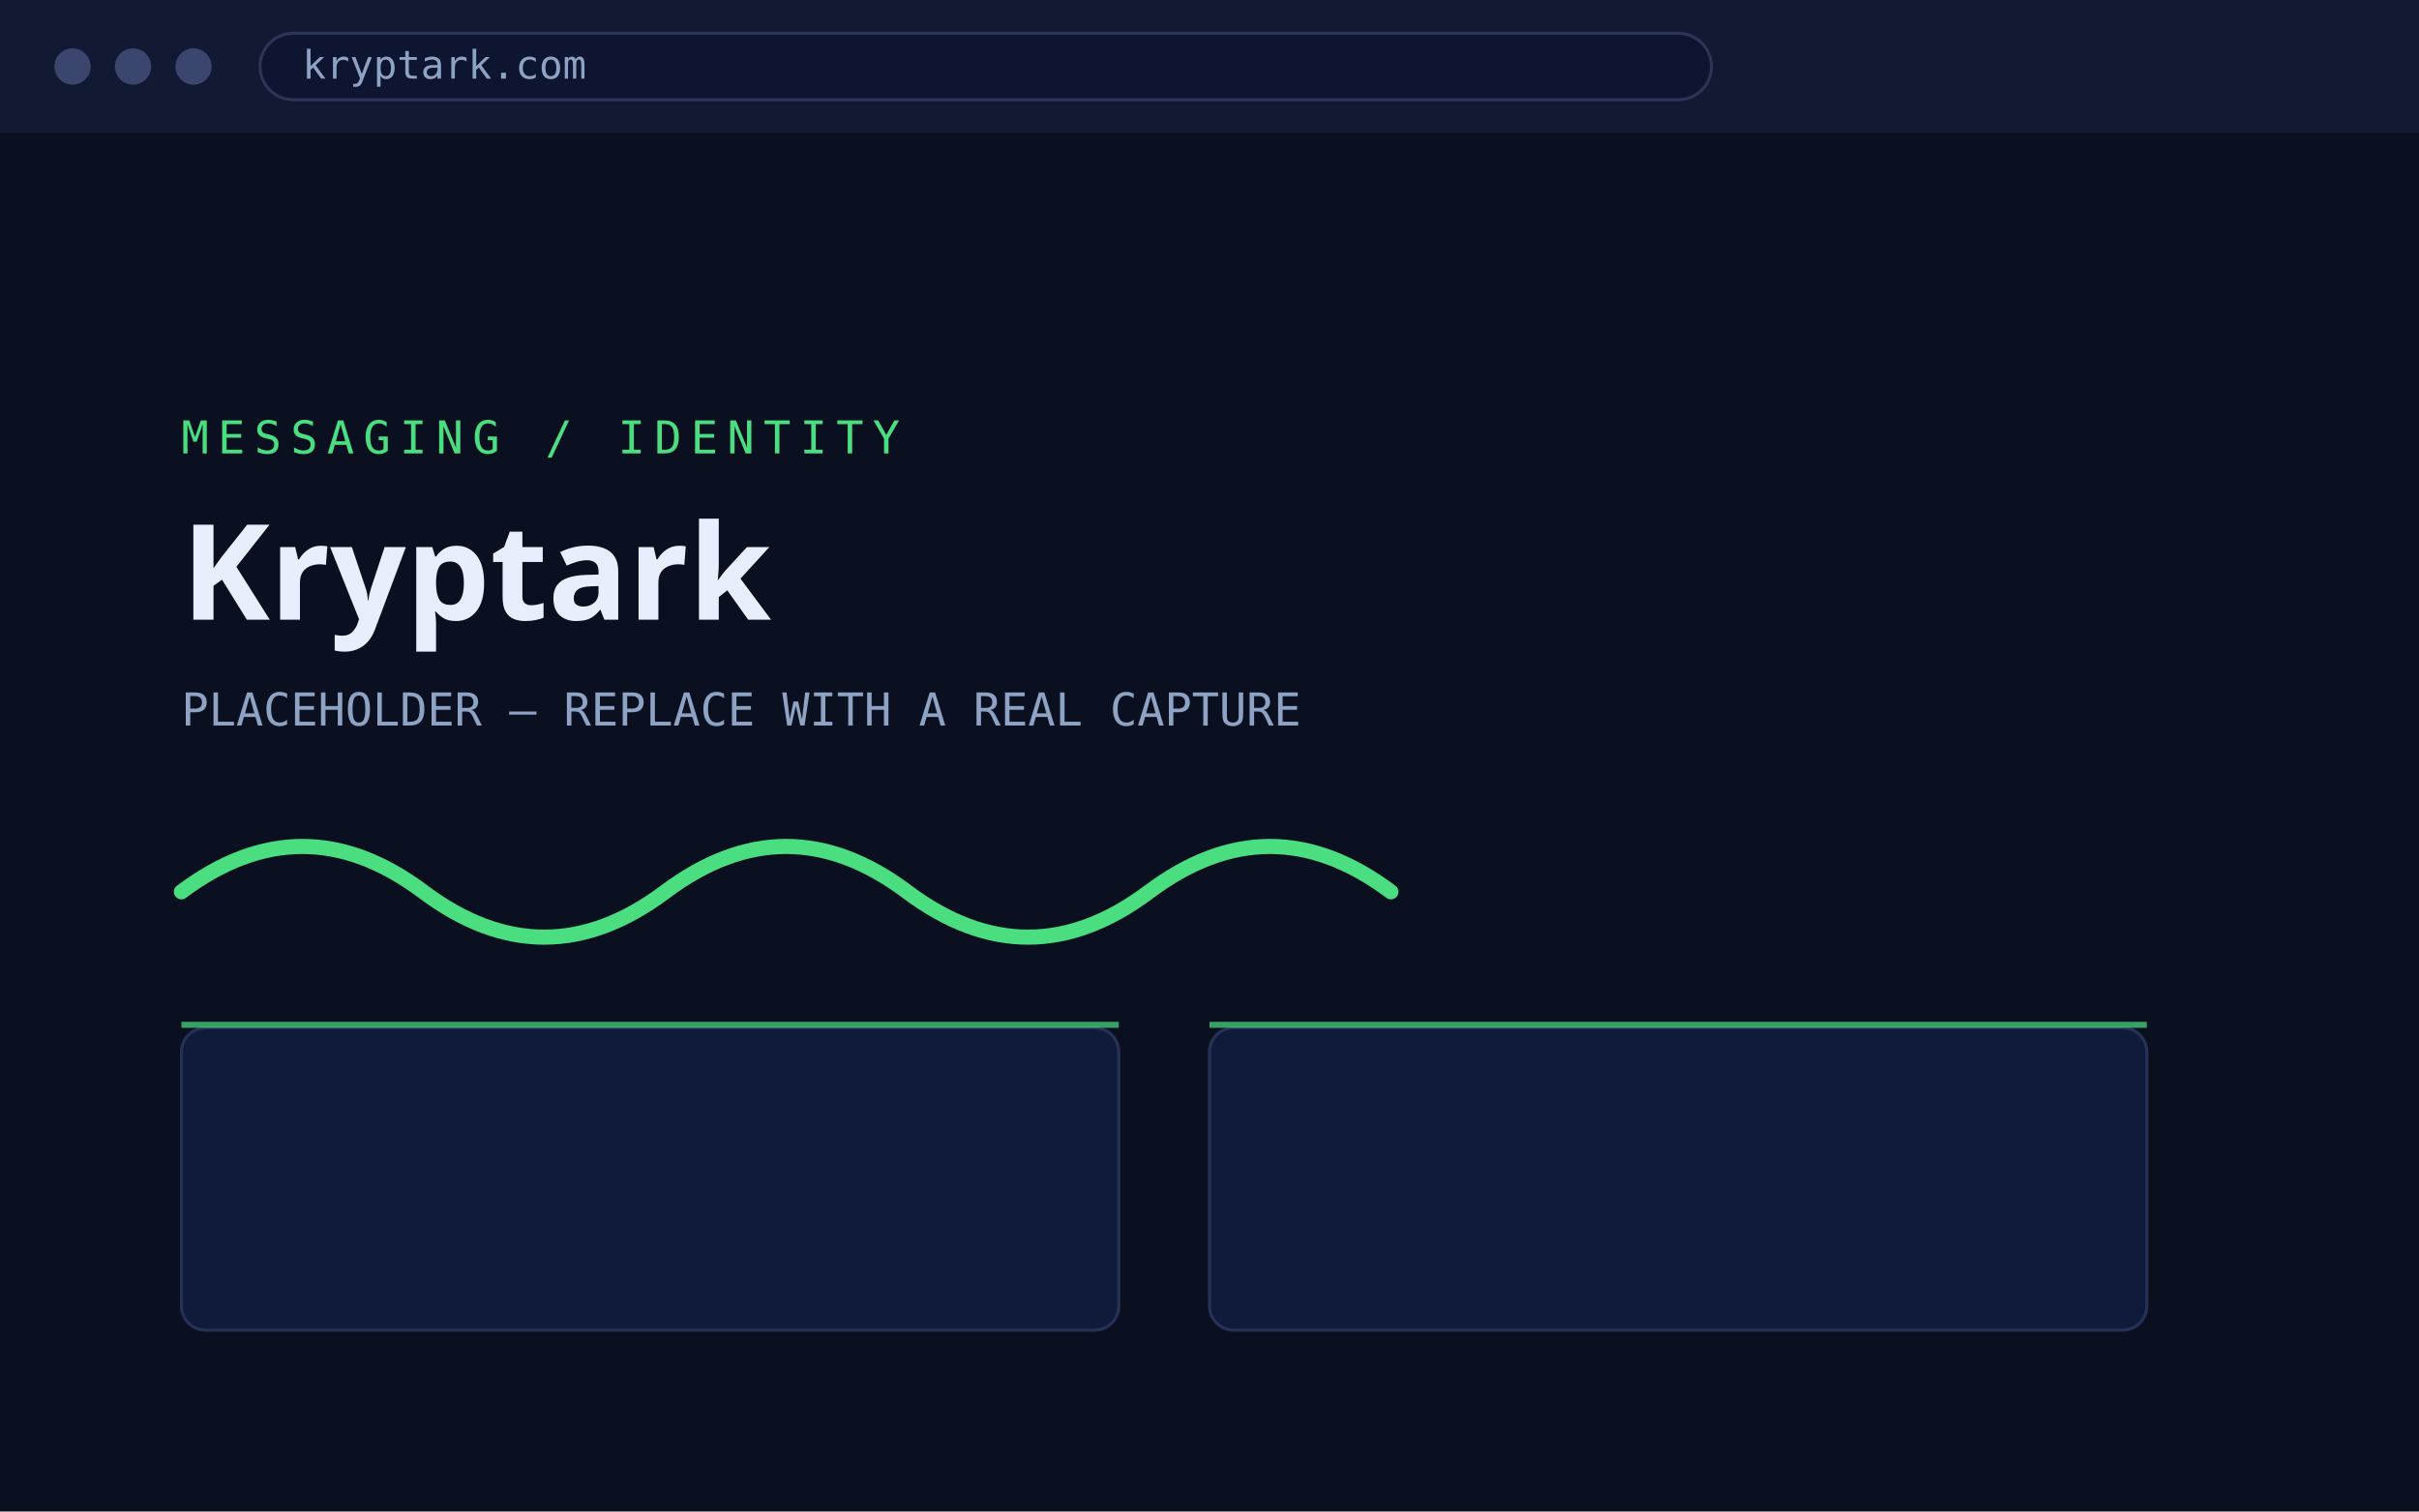
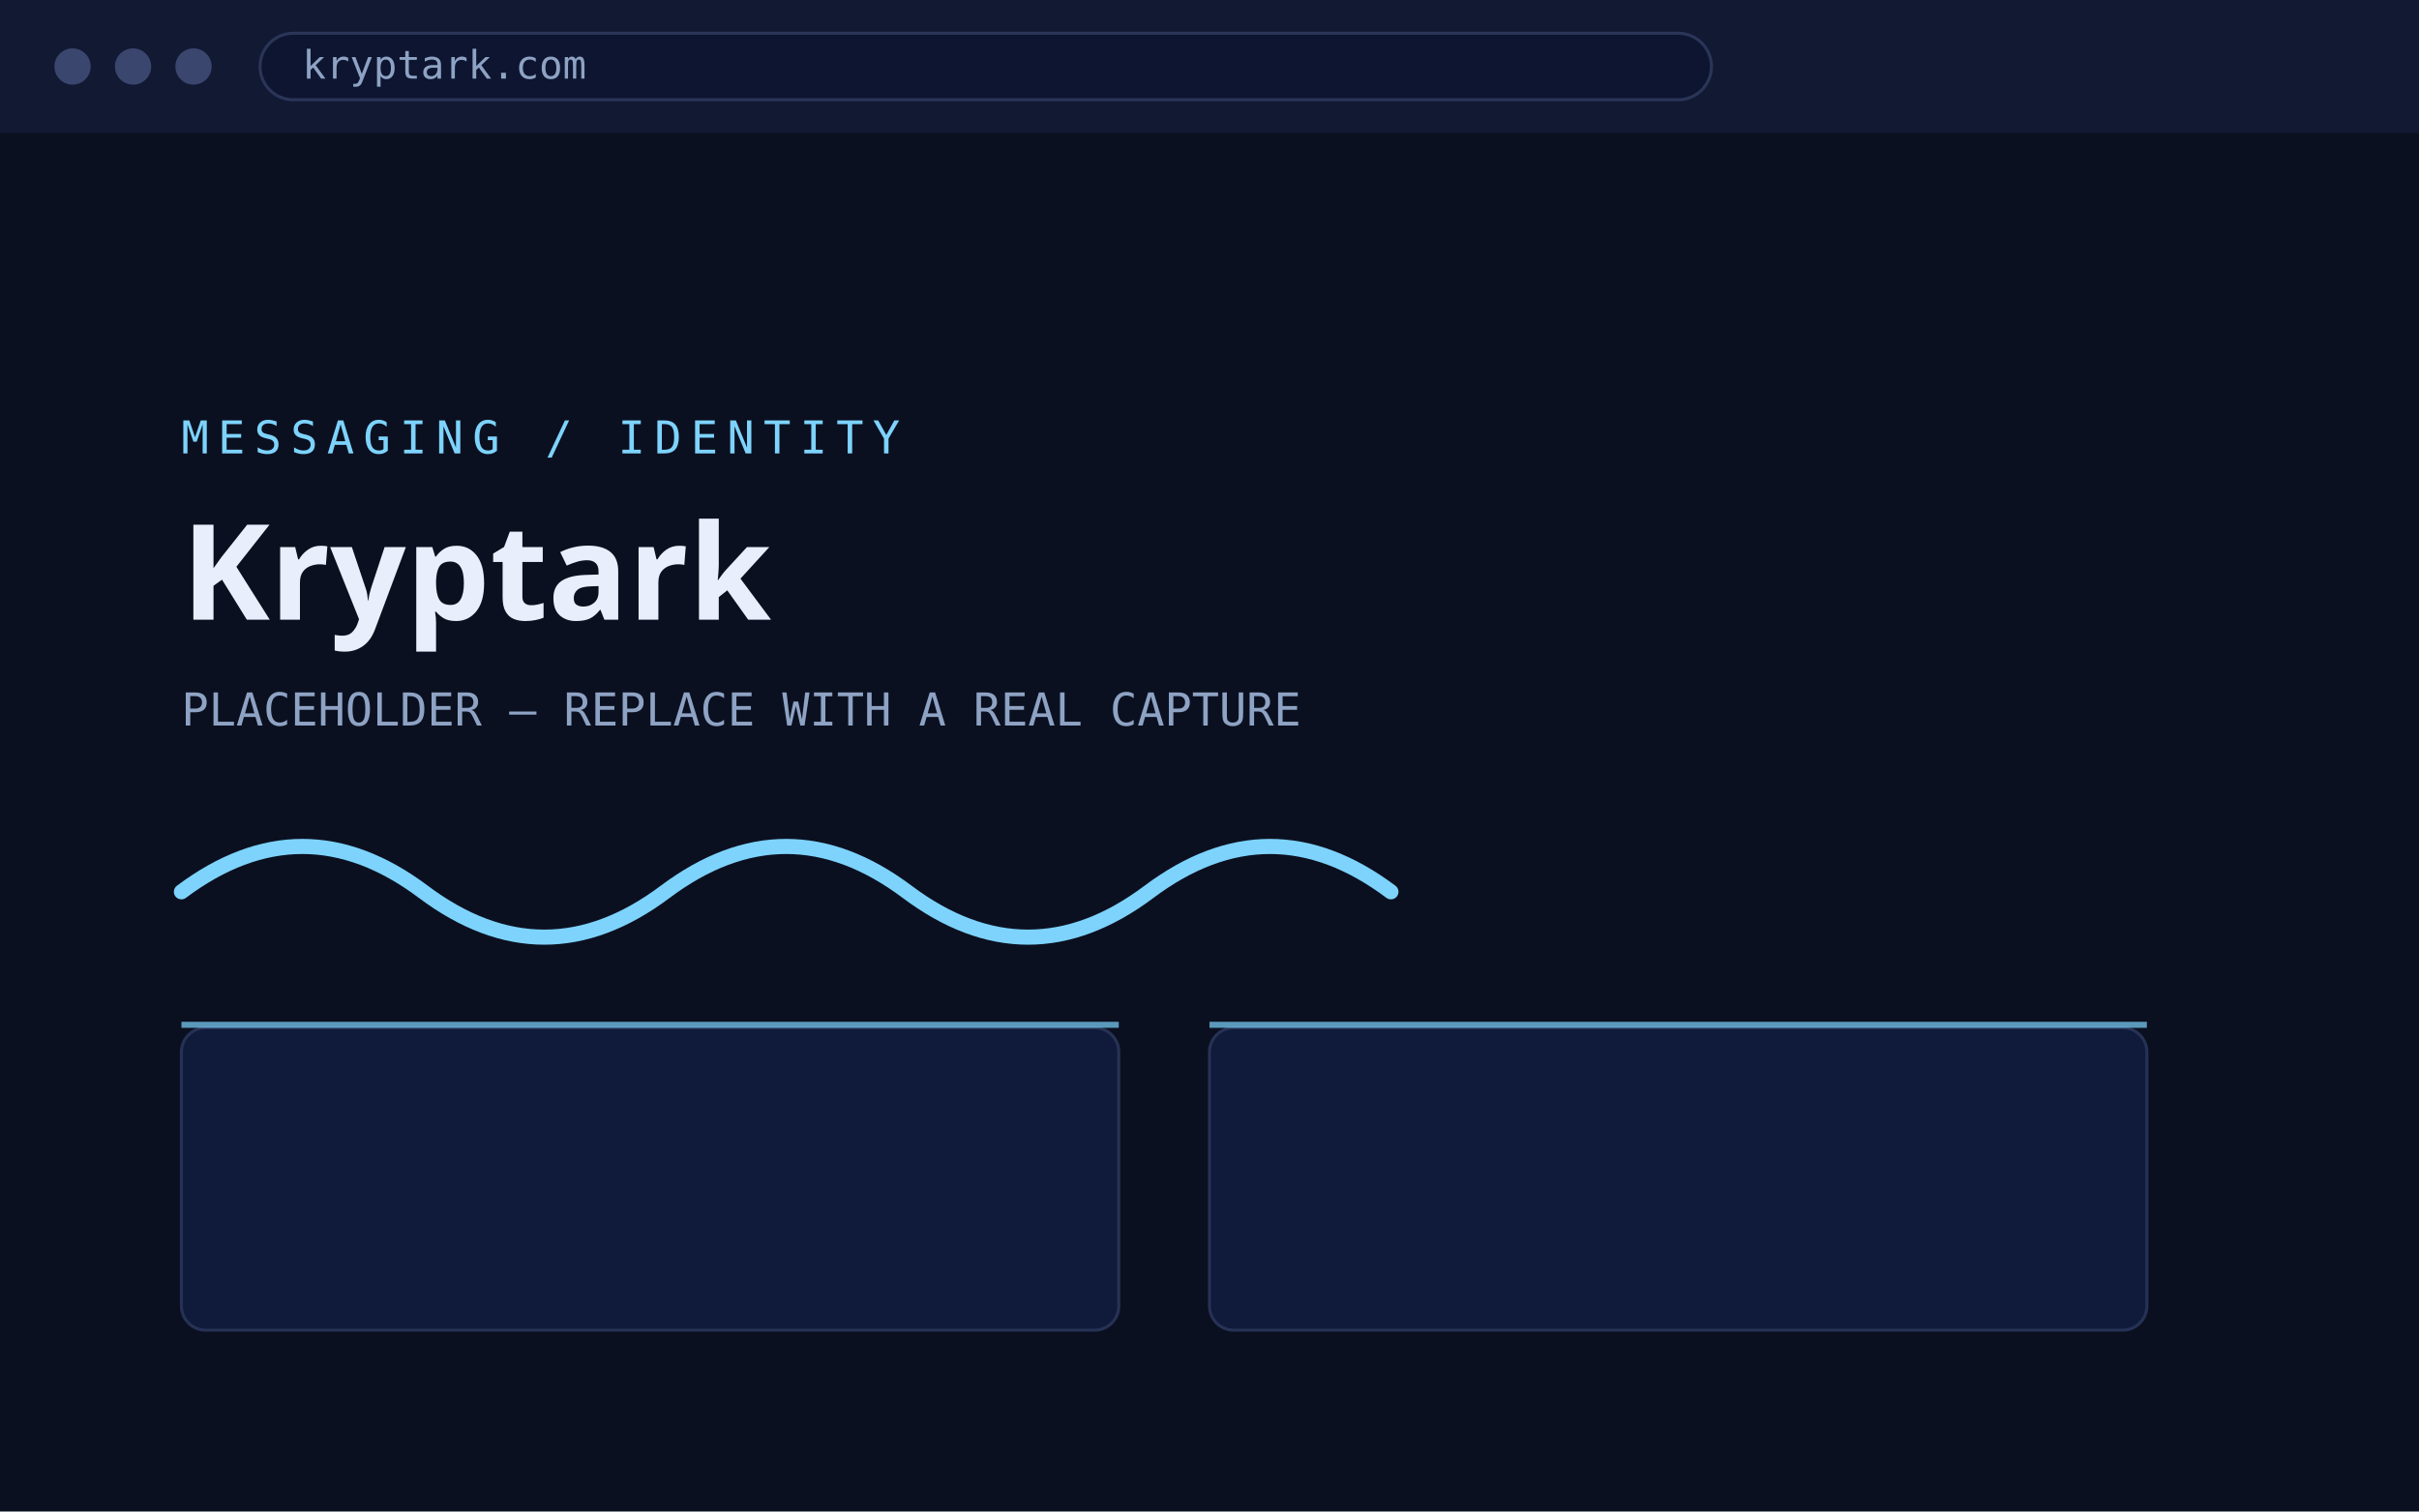
<svg xmlns="http://www.w3.org/2000/svg" viewBox="0 0 800 500">
  <rect width="800" height="500" fill="#0b1020" />
  <rect width="800" height="44" fill="#121933" />
  <circle cx="24" cy="22" r="6" fill="#3a466e" />
  <circle cx="44" cy="22" r="6" fill="#3a466e" />
  <circle cx="64" cy="22" r="6" fill="#3a466e" />
  <rect x="86" y="11" width="480" height="22" rx="11" fill="#0e1530" stroke="#2a3558" />
  <text x="100" y="26" font-family="monospace" font-size="13" fill="#8ea3c4">kryptark.com</text>
-   <text x="60" y="150" font-family="monospace" font-size="15" letter-spacing="3" fill="#4ade80">MESSAGING / IDENTITY</text>
+   <text x="60" y="150" font-family="monospace" font-size="15" letter-spacing="3" fill="#7dd3fc">MESSAGING / IDENTITY</text>
  <text x="60" y="205" font-family="sans-serif" font-size="44" font-weight="bold" fill="#e8eefc">Kryptark</text>
  <text x="60" y="240" font-family="monospace" font-size="15" fill="#8ea3c4">PLACEHOLDER — REPLACE WITH A REAL CAPTURE</text>
-   <path d="M60 295 q 40 -30 80 0 t 80 0 t 80 0 t 80 0 t 80 0" stroke="#4ade80" stroke-width="5" fill="none" stroke-linecap="round" />
+   <path d="M60 295 q 40 -30 80 0 t 80 0 t 80 0 t 80 0 t 80 0" stroke="#7dd3fc" stroke-width="5" fill="none" stroke-linecap="round" />
  <rect x="60" y="340" width="310" height="100" rx="8" fill="#101a3a" stroke="#263255" />
  <rect x="400" y="340" width="310" height="100" rx="8" fill="#101a3a" stroke="#263255" />
-   <rect x="60" y="338" width="310" height="2" fill="#4ade80" opacity="0.7" />
-   <rect x="400" y="338" width="310" height="2" fill="#4ade80" opacity="0.7" />
+   <rect x="60" y="338" width="310" height="2" fill="#7dd3fc" opacity="0.7" />
+   <rect x="400" y="338" width="310" height="2" fill="#7dd3fc" opacity="0.7" />
</svg>
